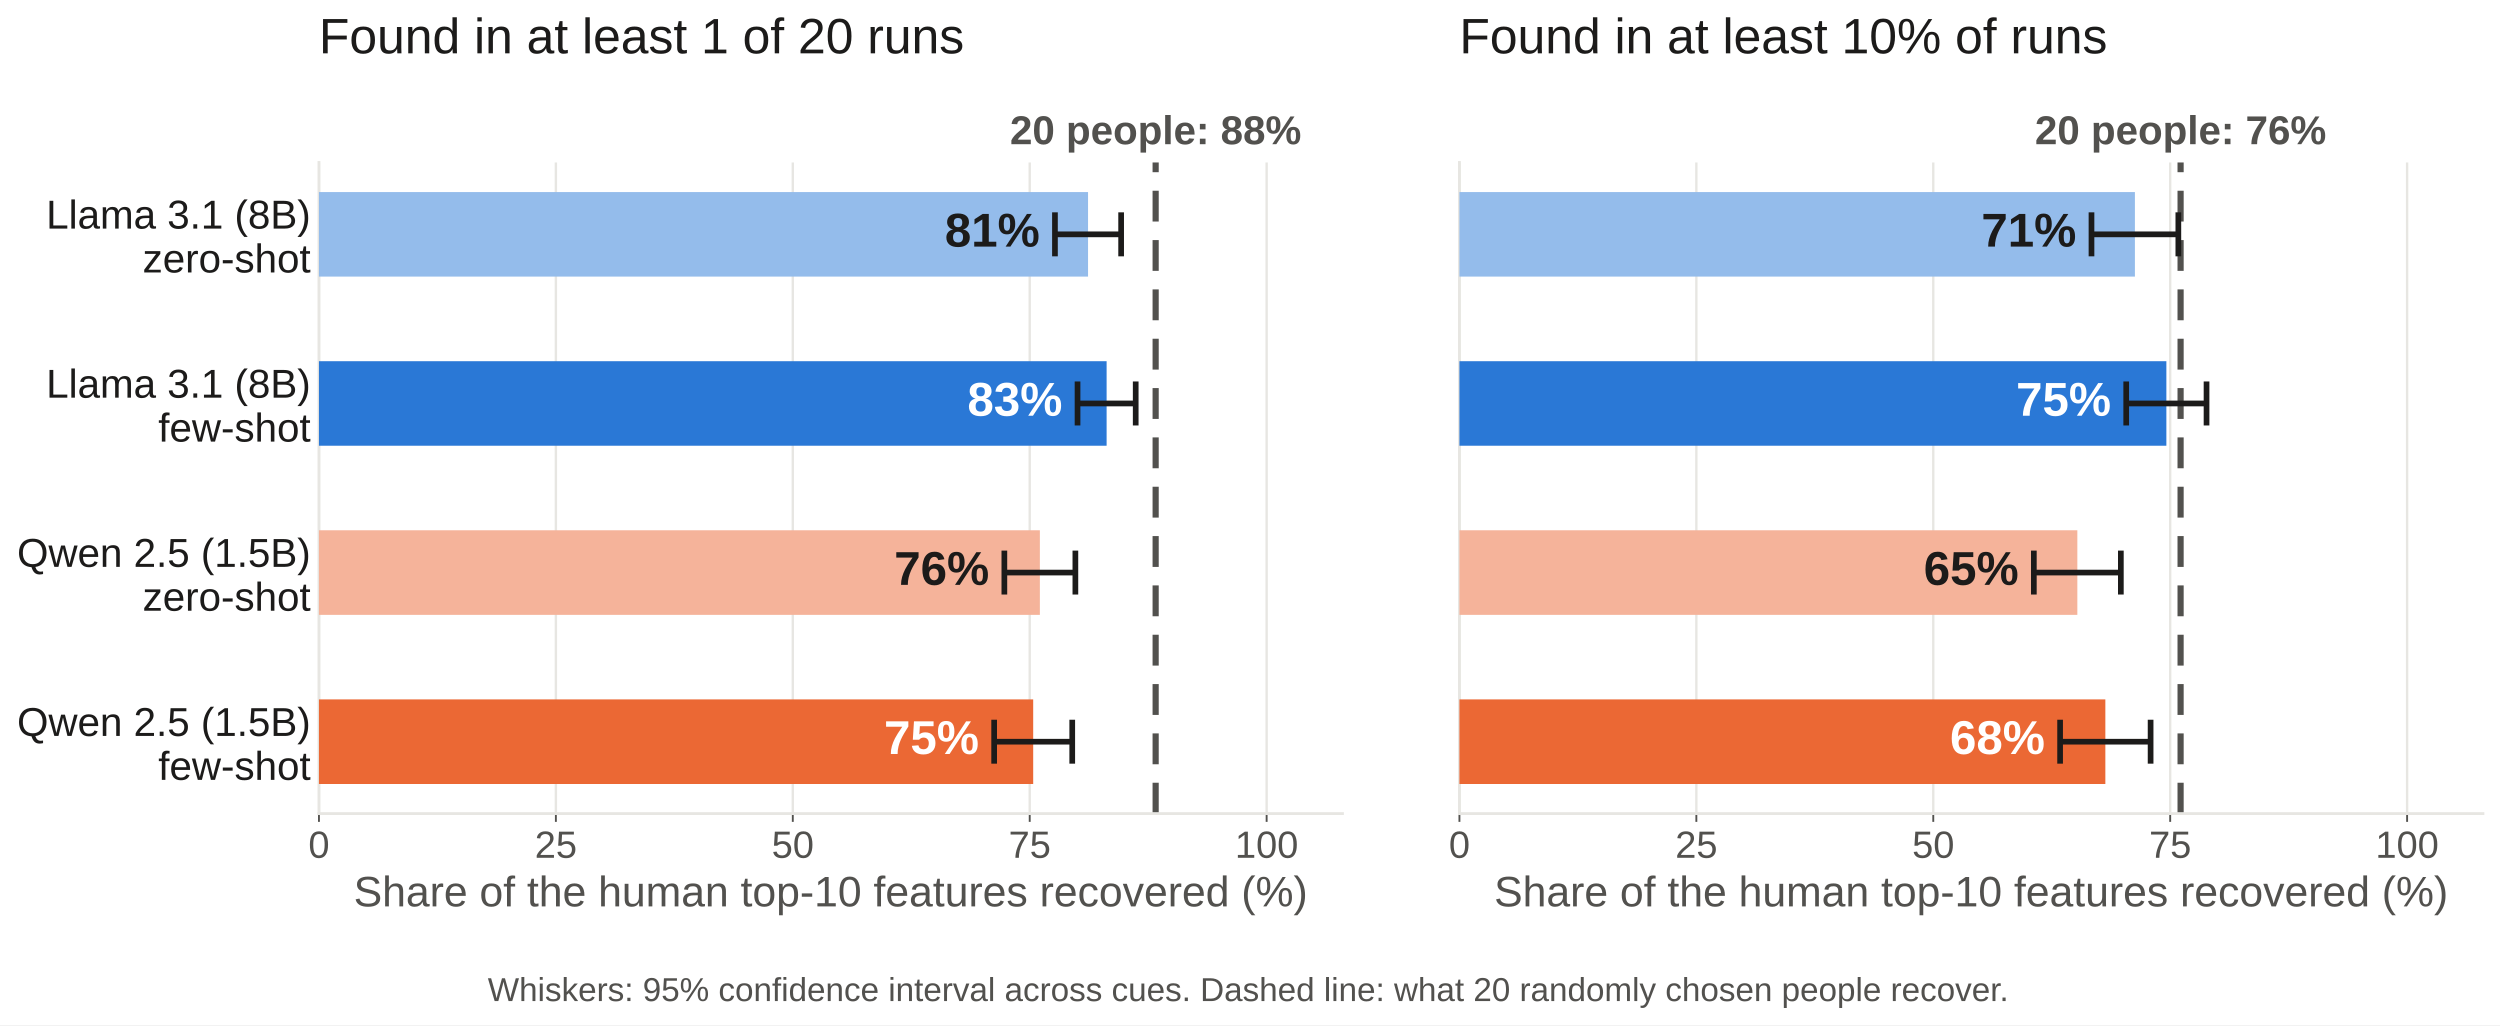
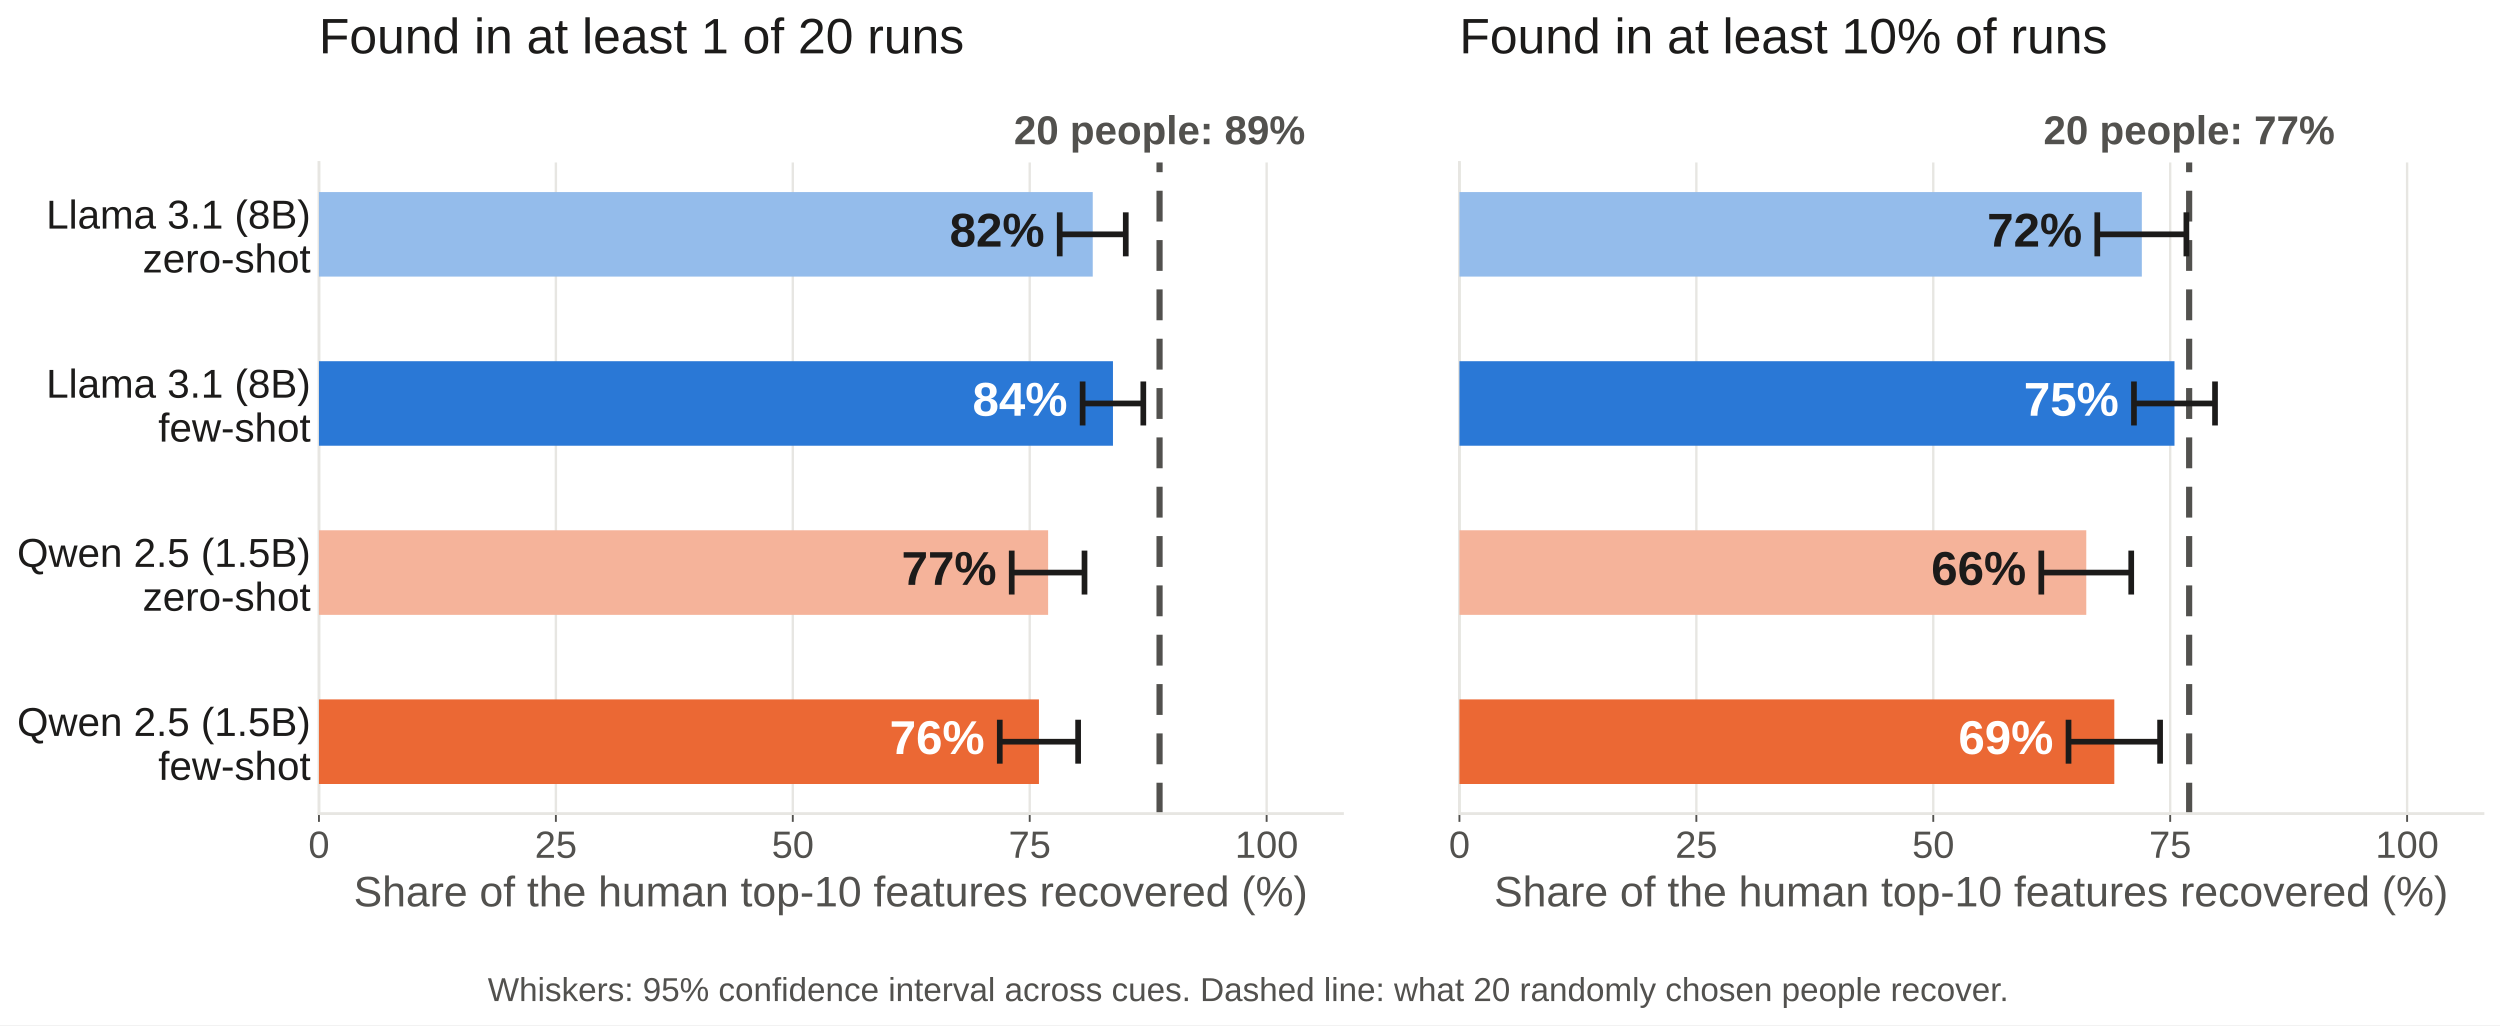
<svg xmlns="http://www.w3.org/2000/svg" xmlns:xlink="http://www.w3.org/1999/xlink" width="1054.013pt" height="432.211pt" viewBox="0 0 1054.013 432.211" version="1.1">
  <defs>
    <style type="text/css">*{stroke-linejoin: round; stroke-linecap: butt}</style>
  </defs>
  <g id="figure_1">
    <g id="patch_1">
      <path d="M 0 432.211  L 1054.013 432.211  L 1054.013 0  L 0 0  z " style="fill: #ffffff" />
    </g>
    <g id="axes_1">
      <g id="patch_2">
        <path d="M 134.473 343.012  L 565.983 343.012  L 565.983 68.489  L 134.473 68.489  z " style="fill: #ffffff" />
      </g>
      <g id="matplotlib.axis_1">
        <g id="xtick_1">
          <g id="line2d_1">
-             <path d="M 134.473 343.012  L 134.473 68.489  " clip-path="url(#pf1e96f7214)" style="fill: none; stroke: #e7e6e2; stroke-linecap: square" />
+             <path d="M 134.473 343.012  L 134.473 68.489  " clip-path="url(#p942fa9eed7)" style="fill: none; stroke: #e7e6e2; stroke-linecap: square" />
          </g>
          <g id="line2d_2">
            <defs>
-               <path id="m93439a77ba" d="M 0 0  L 0 3.5  " style="stroke: #52514e; stroke-width: 0.8" />
+               <path id="m3f8332ce1f" d="M 0 0  L 0 3.5  " style="stroke: #52514e; stroke-width: 0.8" />
            </defs>
            <g>
-               <use xlink:href="#m93439a77ba" x="134.473" y="343.012" style="fill: #52514e; stroke: #52514e; stroke-width: 0.8" />
+               <use xlink:href="#m3f8332ce1f" x="134.473" y="343.012" style="fill: #52514e; stroke: #52514e; stroke-width: 0.8" />
            </g>
          </g>
          <g id="text_1">
            <text style="font-size: 16px; font-family: 'Arial', 'Helvetica Neue', 'DejaVu Sans'; text-anchor: middle; fill: #52514e" x="134.473" y="361.66" transform="rotate(-0 134.4733 361.6602)">0</text>
          </g>
        </g>
        <g id="xtick_2">
          <g id="line2d_3">
-             <path d="M 234.36 343.012  L 234.36 68.489  " clip-path="url(#pf1e96f7214)" style="fill: none; stroke: #e7e6e2; stroke-linecap: square" />
+             <path d="M 234.36 343.012  L 234.36 68.489  " clip-path="url(#p942fa9eed7)" style="fill: none; stroke: #e7e6e2; stroke-linecap: square" />
          </g>
          <g id="line2d_4">
            <g>
-               <use xlink:href="#m93439a77ba" x="234.36" y="343.012" style="fill: #52514e; stroke: #52514e; stroke-width: 0.8" />
+               <use xlink:href="#m3f8332ce1f" x="234.36" y="343.012" style="fill: #52514e; stroke: #52514e; stroke-width: 0.8" />
            </g>
          </g>
          <g id="text_2">
            <text style="font-size: 16px; font-family: 'Arial', 'Helvetica Neue', 'DejaVu Sans'; text-anchor: middle; fill: #52514e" x="234.36" y="361.66" transform="rotate(-0 234.3599 361.6602)">25</text>
          </g>
        </g>
        <g id="xtick_3">
          <g id="line2d_5">
-             <path d="M 334.246 343.012  L 334.246 68.489  " clip-path="url(#pf1e96f7214)" style="fill: none; stroke: #e7e6e2; stroke-linecap: square" />
+             <path d="M 334.246 343.012  L 334.246 68.489  " clip-path="url(#p942fa9eed7)" style="fill: none; stroke: #e7e6e2; stroke-linecap: square" />
          </g>
          <g id="line2d_6">
            <g>
-               <use xlink:href="#m93439a77ba" x="334.246" y="343.012" style="fill: #52514e; stroke: #52514e; stroke-width: 0.8" />
+               <use xlink:href="#m3f8332ce1f" x="334.246" y="343.012" style="fill: #52514e; stroke: #52514e; stroke-width: 0.8" />
            </g>
          </g>
          <g id="text_3">
            <text style="font-size: 16px; font-family: 'Arial', 'Helvetica Neue', 'DejaVu Sans'; text-anchor: middle; fill: #52514e" x="334.246" y="361.66" transform="rotate(-0 334.2464 361.6602)">50</text>
          </g>
        </g>
        <g id="xtick_4">
          <g id="line2d_7">
-             <path d="M 434.133 343.012  L 434.133 68.489  " clip-path="url(#pf1e96f7214)" style="fill: none; stroke: #e7e6e2; stroke-linecap: square" />
+             <path d="M 434.133 343.012  L 434.133 68.489  " clip-path="url(#p942fa9eed7)" style="fill: none; stroke: #e7e6e2; stroke-linecap: square" />
          </g>
          <g id="line2d_8">
            <g>
-               <use xlink:href="#m93439a77ba" x="434.133" y="343.012" style="fill: #52514e; stroke: #52514e; stroke-width: 0.8" />
+               <use xlink:href="#m3f8332ce1f" x="434.133" y="343.012" style="fill: #52514e; stroke: #52514e; stroke-width: 0.8" />
            </g>
          </g>
          <g id="text_4">
            <text style="font-size: 16px; font-family: 'Arial', 'Helvetica Neue', 'DejaVu Sans'; text-anchor: middle; fill: #52514e" x="434.133" y="361.66" transform="rotate(-0 434.133 361.6602)">75</text>
          </g>
        </g>
        <g id="xtick_5">
          <g id="line2d_9">
-             <path d="M 534.02 343.012  L 534.02 68.489  " clip-path="url(#pf1e96f7214)" style="fill: none; stroke: #e7e6e2; stroke-linecap: square" />
+             <path d="M 534.02 343.012  L 534.02 68.489  " clip-path="url(#p942fa9eed7)" style="fill: none; stroke: #e7e6e2; stroke-linecap: square" />
          </g>
          <g id="line2d_10">
            <g>
-               <use xlink:href="#m93439a77ba" x="534.02" y="343.012" style="fill: #52514e; stroke: #52514e; stroke-width: 0.8" />
+               <use xlink:href="#m3f8332ce1f" x="534.02" y="343.012" style="fill: #52514e; stroke: #52514e; stroke-width: 0.8" />
            </g>
          </g>
          <g id="text_5">
            <text style="font-size: 16px; font-family: 'Arial', 'Helvetica Neue', 'DejaVu Sans'; text-anchor: middle; fill: #52514e" x="534.02" y="361.66" transform="rotate(-0 534.0196 361.6602)">100</text>
          </g>
        </g>
        <g id="text_6">
          <text style="font-size: 18px; font-family: 'Arial', 'Helvetica Neue', 'DejaVu Sans'; text-anchor: middle; fill: #52514e" x="350.228" y="382.132" transform="rotate(-0 350.2283 382.1319)">Share of the human top-10 features recovered (%)</text>
        </g>
      </g>
      <g id="matplotlib.axis_2">
        <g id="ytick_1">
          <g id="line2d_11" />
          <g id="text_7">
            <text style="font-size: 17px; font-family: 'Arial', 'Helvetica Neue', 'DejaVu Sans'; fill: #1c1b1a" transform="translate(19.48516 96.36702)">Llama 3.1 (8B)</text>
            <text style="font-size: 17px; font-family: 'Arial', 'Helvetica Neue', 'DejaVu Sans'; fill: #1c1b1a" transform="translate(60.11516 114.8698)">zero-shot</text>
          </g>
        </g>
        <g id="ytick_2">
          <g id="line2d_12" />
          <g id="text_8">
            <text style="font-size: 17px; font-family: 'Arial', 'Helvetica Neue', 'DejaVu Sans'; fill: #1c1b1a" transform="translate(19.48516 167.6718)">Llama 3.1 (8B)</text>
            <text style="font-size: 17px; font-family: 'Arial', 'Helvetica Neue', 'DejaVu Sans'; fill: #1c1b1a" transform="translate(66.72922 186.1745)">few-shot</text>
          </g>
        </g>
        <g id="ytick_3">
          <g id="line2d_13" />
          <g id="text_9">
            <text style="font-size: 17px; font-family: 'Arial', 'Helvetica Neue', 'DejaVu Sans'; fill: #1c1b1a" transform="translate(7.2 238.9813)">Qwen 2.5 (1.5B)</text>
            <text style="font-size: 17px; font-family: 'Arial', 'Helvetica Neue', 'DejaVu Sans'; fill: #1c1b1a" transform="translate(60.11516 257.4841)">zero-shot</text>
          </g>
        </g>
        <g id="ytick_4">
          <g id="line2d_14" />
          <g id="text_10">
            <text style="font-size: 17px; font-family: 'Arial', 'Helvetica Neue', 'DejaVu Sans'; fill: #1c1b1a" transform="translate(7.2 310.286)">Qwen 2.5 (1.5B)</text>
            <text style="font-size: 17px; font-family: 'Arial', 'Helvetica Neue', 'DejaVu Sans'; fill: #1c1b1a" transform="translate(66.72922 328.7888)">few-shot</text>
          </g>
        </g>
      </g>
      <g id="line2d_15">
-         <path d="M 487.227 343.012  L 487.227 68.489  " clip-path="url(#pf1e96f7214)" style="fill: none; stroke-dasharray: 13,7.8; stroke-dashoffset: 0; stroke: #52514e; stroke-width: 2.6" />
+         <path d="M 488.874 343.012  L 488.874 68.489  " clip-path="url(#p942fa9eed7)" style="fill: none; stroke-dasharray: 13,7.8; stroke-dashoffset: 0; stroke: #52514e; stroke-width: 2.6" />
      </g>
      <g id="patch_3">
        <path d="M 134.473 343.012  L 134.473 68.489  " style="fill: none; stroke: #e7e6e2; stroke-width: 1.2; stroke-linejoin: miter; stroke-linecap: square" />
      </g>
      <g id="patch_4">
        <path d="M 134.473 343.012  L 565.983 343.012  " style="fill: none; stroke: #e7e6e2; stroke-width: 1.2; stroke-linejoin: miter; stroke-linecap: square" />
      </g>
      <g id="patch_5">
-         <path d="M 134.473 116.619  L 458.725 116.619  L 458.725 80.967  L 134.473 80.967  z " clip-path="url(#pf1e96f7214)" style="fill: #94bceb" />
+         <path d="M 134.473 116.619  L 460.709 116.619  L 460.709 80.967  L 134.473 80.967  z " clip-path="url(#p942fa9eed7)" style="fill: #94bceb" />
      </g>
      <g id="patch_6">
-         <path d="M 134.473 187.924  L 466.556 187.924  L 466.556 152.272  L 134.473 152.272  z " clip-path="url(#pf1e96f7214)" style="fill: #2a78d6" />
+         <path d="M 134.473 187.924  L 469.233 187.924  L 469.233 152.272  L 134.473 152.272  z " clip-path="url(#p942fa9eed7)" style="fill: #2a78d6" />
      </g>
      <g id="patch_7">
-         <path d="M 134.473 259.229  L 438.413 259.229  L 438.413 223.576  L 134.473 223.576  z " clip-path="url(#pf1e96f7214)" style="fill: #f5b39a" />
+         <path d="M 134.473 259.229  L 441.892 259.229  L 441.892 223.576  L 134.473 223.576  z " clip-path="url(#p942fa9eed7)" style="fill: #f5b39a" />
      </g>
      <g id="patch_8">
-         <path d="M 134.473 330.533  L 435.599 330.533  L 435.599 294.881  L 134.473 294.881  z " clip-path="url(#pf1e96f7214)" style="fill: #eb6834" />
+         <path d="M 134.473 330.533  L 438.027 330.533  L 438.027 294.881  L 134.473 294.881  z " clip-path="url(#p942fa9eed7)" style="fill: #eb6834" />
      </g>
      <g id="text_11">
-         <text style="font-weight: 700; font-size: 17px; font-family: 'Arial', 'Helvetica Neue', 'DejaVu Sans'; text-anchor: middle; fill: #52514e" x="487.227" y="60.793" transform="rotate(-0 487.2265 60.79309)">20 people: 88%</text>
+         <text style="font-weight: 700; font-size: 17px; font-family: 'Arial', 'Helvetica Neue', 'DejaVu Sans'; text-anchor: middle; fill: #52514e" x="488.874" y="60.793" transform="rotate(-0 488.8736 60.79309)">20 people: 89%</text>
      </g>
      <g id="text_12">
        <text style="font-size: 21px; font-family: 'Arial', 'Helvetica Neue', 'DejaVu Sans'; text-anchor: start; fill: #1c1b1a" x="134.473" y="22.489" transform="rotate(-0 134.4733 22.48857)">Found in at least 1 of 20 runs</text>
      </g>
      <g id="line2d_16">
-         <path d="M 444.773 98.793  L 472.677 98.793  " clip-path="url(#pf1e96f7214)" style="fill: none; stroke: #1c1b1a; stroke-width: 2.4" />
+         <path d="M 446.789 98.793  L 474.628 98.793  " clip-path="url(#p942fa9eed7)" style="fill: none; stroke: #1c1b1a; stroke-width: 2.4" />
      </g>
      <g id="LineCollection_1">
-         <path d="M 444.773 108.063  L 444.773 89.523  " clip-path="url(#pf1e96f7214)" style="fill: none; stroke: #1c1b1a; stroke-width: 2.4" />
-         <path d="M 472.677 108.063  L 472.677 89.523  " clip-path="url(#pf1e96f7214)" style="fill: none; stroke: #1c1b1a; stroke-width: 2.4" />
+         <path d="M 446.789 108.063  L 446.789 89.523  " clip-path="url(#p942fa9eed7)" style="fill: none; stroke: #1c1b1a; stroke-width: 2.4" />
+         <path d="M 474.628 108.063  L 474.628 89.523  " clip-path="url(#p942fa9eed7)" style="fill: none; stroke: #1c1b1a; stroke-width: 2.4" />
      </g>
      <g id="line2d_17">
-         <path d="M 454.292 170.098  L 478.819 170.098  " clip-path="url(#pf1e96f7214)" style="fill: none; stroke: #1c1b1a; stroke-width: 2.4" />
+         <path d="M 456.442 170.098  L 482.024 170.098  " clip-path="url(#p942fa9eed7)" style="fill: none; stroke: #1c1b1a; stroke-width: 2.4" />
      </g>
      <g id="LineCollection_2">
-         <path d="M 454.292 179.367  L 454.292 160.828  " clip-path="url(#pf1e96f7214)" style="fill: none; stroke: #1c1b1a; stroke-width: 2.4" />
-         <path d="M 478.819 179.367  L 478.819 160.828  " clip-path="url(#pf1e96f7214)" style="fill: none; stroke: #1c1b1a; stroke-width: 2.4" />
+         <path d="M 456.442 179.367  L 456.442 160.828  " clip-path="url(#p942fa9eed7)" style="fill: none; stroke: #1c1b1a; stroke-width: 2.4" />
+         <path d="M 482.024 179.367  L 482.024 160.828  " clip-path="url(#p942fa9eed7)" style="fill: none; stroke: #1c1b1a; stroke-width: 2.4" />
      </g>
      <g id="line2d_18">
-         <path d="M 423.441 241.403  L 453.384 241.403  " clip-path="url(#pf1e96f7214)" style="fill: none; stroke: #1c1b1a; stroke-width: 2.4" />
+         <path d="M 426.549 241.403  L 457.234 241.403  " clip-path="url(#p942fa9eed7)" style="fill: none; stroke: #1c1b1a; stroke-width: 2.4" />
      </g>
      <g id="LineCollection_3">
-         <path d="M 423.441 250.672  L 423.441 232.133  " clip-path="url(#pf1e96f7214)" style="fill: none; stroke: #1c1b1a; stroke-width: 2.4" />
-         <path d="M 453.384 250.672  L 453.384 232.133  " clip-path="url(#pf1e96f7214)" style="fill: none; stroke: #1c1b1a; stroke-width: 2.4" />
+         <path d="M 426.549 250.672  L 426.549 232.133  " clip-path="url(#p942fa9eed7)" style="fill: none; stroke: #1c1b1a; stroke-width: 2.4" />
+         <path d="M 457.234 250.672  L 457.234 232.133  " clip-path="url(#p942fa9eed7)" style="fill: none; stroke: #1c1b1a; stroke-width: 2.4" />
      </g>
      <g id="line2d_19">
-         <path d="M 419.139 312.707  L 452.059 312.707  " clip-path="url(#pf1e96f7214)" style="fill: none; stroke: #1c1b1a; stroke-width: 2.4" />
+         <path d="M 421.511 312.707  L 454.543 312.707  " clip-path="url(#p942fa9eed7)" style="fill: none; stroke: #1c1b1a; stroke-width: 2.4" />
      </g>
      <g id="LineCollection_4">
-         <path d="M 419.139 321.977  L 419.139 303.438  " clip-path="url(#pf1e96f7214)" style="fill: none; stroke: #1c1b1a; stroke-width: 2.4" />
-         <path d="M 452.059 321.977  L 452.059 303.438  " clip-path="url(#pf1e96f7214)" style="fill: none; stroke: #1c1b1a; stroke-width: 2.4" />
+         <path d="M 421.511 321.977  L 421.511 303.438  " clip-path="url(#p942fa9eed7)" style="fill: none; stroke: #1c1b1a; stroke-width: 2.4" />
+         <path d="M 454.543 321.977  L 454.543 303.438  " clip-path="url(#p942fa9eed7)" style="fill: none; stroke: #1c1b1a; stroke-width: 2.4" />
      </g>
      <g id="text_13">
-         <text style="font-weight: 700; font-size: 20px; font-family: 'Arial', 'Helvetica Neue', 'DejaVu Sans'; text-anchor: end; fill: #1c1b1a" x="438.38" y="103.969" transform="rotate(-0 438.3802 103.9689)">81%</text>
+         <text style="font-weight: 700; font-size: 20px; font-family: 'Arial', 'Helvetica Neue', 'DejaVu Sans'; text-anchor: end; fill: #1c1b1a" x="440.397" y="103.969" transform="rotate(-0 440.3967 103.9689)">82%</text>
      </g>
      <g id="text_14">
-         <text style="font-weight: 700; font-size: 20px; font-family: 'Arial', 'Helvetica Neue', 'DejaVu Sans'; text-anchor: end; fill: #ffffff" x="447.899" y="175.274" transform="rotate(-0 447.8993 175.2736)">83%</text>
+         <text style="font-weight: 700; font-size: 20px; font-family: 'Arial', 'Helvetica Neue', 'DejaVu Sans'; text-anchor: end; fill: #ffffff" x="450.049" y="175.274" transform="rotate(-0 450.0488 175.2736)">84%</text>
      </g>
      <g id="text_15">
-         <text style="font-weight: 700; font-size: 20px; font-family: 'Arial', 'Helvetica Neue', 'DejaVu Sans'; text-anchor: end; fill: #1c1b1a" x="417.048" y="246.578" transform="rotate(-0 417.0484 246.5783)">76%</text>
+         <text style="font-weight: 700; font-size: 20px; font-family: 'Arial', 'Helvetica Neue', 'DejaVu Sans'; text-anchor: end; fill: #1c1b1a" x="420.156" y="246.578" transform="rotate(-0 420.1565 246.5783)">77%</text>
      </g>
      <g id="text_16">
-         <text style="font-weight: 700; font-size: 20px; font-family: 'Arial', 'Helvetica Neue', 'DejaVu Sans'; text-anchor: end; fill: #ffffff" x="412.746" y="317.883" transform="rotate(-0 412.746 317.8831)">75%</text>
+         <text style="font-weight: 700; font-size: 20px; font-family: 'Arial', 'Helvetica Neue', 'DejaVu Sans'; text-anchor: end; fill: #ffffff" x="415.119" y="317.883" transform="rotate(-0 415.1186 317.8831)">76%</text>
      </g>
    </g>
    <g id="axes_2">
      <g id="patch_9">
        <path d="M 615.303 343.012  L 1046.813 343.012  L 1046.813 68.489  L 615.303 68.489  z " style="fill: #ffffff" />
      </g>
      <g id="matplotlib.axis_3">
        <g id="xtick_6">
          <g id="line2d_20">
-             <path d="M 615.303 343.012  L 615.303 68.489  " clip-path="url(#p216b9e64a4)" style="fill: none; stroke: #e7e6e2; stroke-linecap: square" />
+             <path d="M 615.303 343.012  L 615.303 68.489  " clip-path="url(#pde6fd80439)" style="fill: none; stroke: #e7e6e2; stroke-linecap: square" />
          </g>
          <g id="line2d_21">
            <g>
-               <use xlink:href="#m93439a77ba" x="615.303" y="343.012" style="fill: #52514e; stroke: #52514e; stroke-width: 0.8" />
+               <use xlink:href="#m3f8332ce1f" x="615.303" y="343.012" style="fill: #52514e; stroke: #52514e; stroke-width: 0.8" />
            </g>
          </g>
          <g id="text_17">
            <text style="font-size: 16px; font-family: 'Arial', 'Helvetica Neue', 'DejaVu Sans'; text-anchor: middle; fill: #52514e" x="615.303" y="361.66" transform="rotate(-0 615.3033 361.6602)">0</text>
          </g>
        </g>
        <g id="xtick_7">
          <g id="line2d_22">
-             <path d="M 715.19 343.012  L 715.19 68.489  " clip-path="url(#p216b9e64a4)" style="fill: none; stroke: #e7e6e2; stroke-linecap: square" />
+             <path d="M 715.19 343.012  L 715.19 68.489  " clip-path="url(#pde6fd80439)" style="fill: none; stroke: #e7e6e2; stroke-linecap: square" />
          </g>
          <g id="line2d_23">
            <g>
-               <use xlink:href="#m93439a77ba" x="715.19" y="343.012" style="fill: #52514e; stroke: #52514e; stroke-width: 0.8" />
+               <use xlink:href="#m3f8332ce1f" x="715.19" y="343.012" style="fill: #52514e; stroke: #52514e; stroke-width: 0.8" />
            </g>
          </g>
          <g id="text_18">
            <text style="font-size: 16px; font-family: 'Arial', 'Helvetica Neue', 'DejaVu Sans'; text-anchor: middle; fill: #52514e" x="715.19" y="361.66" transform="rotate(-0 715.1899 361.6602)">25</text>
          </g>
        </g>
        <g id="xtick_8">
          <g id="line2d_24">
-             <path d="M 815.076 343.012  L 815.076 68.489  " clip-path="url(#p216b9e64a4)" style="fill: none; stroke: #e7e6e2; stroke-linecap: square" />
+             <path d="M 815.076 343.012  L 815.076 68.489  " clip-path="url(#pde6fd80439)" style="fill: none; stroke: #e7e6e2; stroke-linecap: square" />
          </g>
          <g id="line2d_25">
            <g>
-               <use xlink:href="#m93439a77ba" x="815.076" y="343.012" style="fill: #52514e; stroke: #52514e; stroke-width: 0.8" />
+               <use xlink:href="#m3f8332ce1f" x="815.076" y="343.012" style="fill: #52514e; stroke: #52514e; stroke-width: 0.8" />
            </g>
          </g>
          <g id="text_19">
            <text style="font-size: 16px; font-family: 'Arial', 'Helvetica Neue', 'DejaVu Sans'; text-anchor: middle; fill: #52514e" x="815.076" y="361.66" transform="rotate(-0 815.0764 361.6602)">50</text>
          </g>
        </g>
        <g id="xtick_9">
          <g id="line2d_26">
-             <path d="M 914.963 343.012  L 914.963 68.489  " clip-path="url(#p216b9e64a4)" style="fill: none; stroke: #e7e6e2; stroke-linecap: square" />
+             <path d="M 914.963 343.012  L 914.963 68.489  " clip-path="url(#pde6fd80439)" style="fill: none; stroke: #e7e6e2; stroke-linecap: square" />
          </g>
          <g id="line2d_27">
            <g>
-               <use xlink:href="#m93439a77ba" x="914.963" y="343.012" style="fill: #52514e; stroke: #52514e; stroke-width: 0.8" />
+               <use xlink:href="#m3f8332ce1f" x="914.963" y="343.012" style="fill: #52514e; stroke: #52514e; stroke-width: 0.8" />
            </g>
          </g>
          <g id="text_20">
            <text style="font-size: 16px; font-family: 'Arial', 'Helvetica Neue', 'DejaVu Sans'; text-anchor: middle; fill: #52514e" x="914.963" y="361.66" transform="rotate(-0 914.963 361.6602)">75</text>
          </g>
        </g>
        <g id="xtick_10">
          <g id="line2d_28">
-             <path d="M 1014.85 343.012  L 1014.85 68.489  " clip-path="url(#p216b9e64a4)" style="fill: none; stroke: #e7e6e2; stroke-linecap: square" />
+             <path d="M 1014.85 343.012  L 1014.85 68.489  " clip-path="url(#pde6fd80439)" style="fill: none; stroke: #e7e6e2; stroke-linecap: square" />
          </g>
          <g id="line2d_29">
            <g>
-               <use xlink:href="#m93439a77ba" x="1014.85" y="343.012" style="fill: #52514e; stroke: #52514e; stroke-width: 0.8" />
+               <use xlink:href="#m3f8332ce1f" x="1014.85" y="343.012" style="fill: #52514e; stroke: #52514e; stroke-width: 0.8" />
            </g>
          </g>
          <g id="text_21">
            <text style="font-size: 16px; font-family: 'Arial', 'Helvetica Neue', 'DejaVu Sans'; text-anchor: middle; fill: #52514e" x="1014.85" y="361.66" transform="rotate(-0 1014.85 361.6602)">100</text>
          </g>
        </g>
        <g id="text_22">
          <text style="font-size: 18px; font-family: 'Arial', 'Helvetica Neue', 'DejaVu Sans'; text-anchor: middle; fill: #52514e" x="831.058" y="382.132" transform="rotate(-0 831.0583 382.1319)">Share of the human top-10 features recovered (%)</text>
        </g>
      </g>
      <g id="matplotlib.axis_4">
        <g id="ytick_5">
          <g id="line2d_30" />
        </g>
        <g id="ytick_6">
          <g id="line2d_31" />
        </g>
        <g id="ytick_7">
          <g id="line2d_32" />
        </g>
        <g id="ytick_8">
          <g id="line2d_33" />
        </g>
      </g>
      <g id="line2d_34">
-         <path d="M 919.349 343.012  L 919.349 68.489  " clip-path="url(#p216b9e64a4)" style="fill: none; stroke-dasharray: 13,7.8; stroke-dashoffset: 0; stroke: #52514e; stroke-width: 2.6" />
+         <path d="M 922.955 343.012  L 922.955 68.489  " clip-path="url(#pde6fd80439)" style="fill: none; stroke-dasharray: 13,7.8; stroke-dashoffset: 0; stroke: #52514e; stroke-width: 2.6" />
      </g>
      <g id="patch_10">
        <path d="M 615.303 343.012  L 615.303 68.489  " style="fill: none; stroke: #e7e6e2; stroke-width: 1.2; stroke-linejoin: miter; stroke-linecap: square" />
      </g>
      <g id="patch_11">
        <path d="M 615.303 343.012  L 1046.813 343.012  " style="fill: none; stroke: #e7e6e2; stroke-width: 1.2; stroke-linejoin: miter; stroke-linecap: square" />
      </g>
      <g id="patch_12">
-         <path d="M 615.303 116.619  L 900.091 116.619  L 900.091 80.967  L 615.303 80.967  z " clip-path="url(#p216b9e64a4)" style="fill: #94bceb" />
+         <path d="M 615.303 116.619  L 903.01 116.619  L 903.01 80.967  L 615.303 80.967  z " clip-path="url(#pde6fd80439)" style="fill: #94bceb" />
      </g>
      <g id="patch_13">
-         <path d="M 615.303 187.924  L 913.354 187.924  L 913.354 152.272  L 615.303 152.272  z " clip-path="url(#p216b9e64a4)" style="fill: #2a78d6" />
+         <path d="M 615.303 187.924  L 916.774 187.924  L 916.774 152.272  L 615.303 152.272  z " clip-path="url(#pde6fd80439)" style="fill: #2a78d6" />
      </g>
      <g id="patch_14">
-         <path d="M 615.303 259.229  L 875.819 259.229  L 875.819 223.576  L 615.303 223.576  z " clip-path="url(#p216b9e64a4)" style="fill: #f5b39a" />
+         <path d="M 615.303 259.229  L 879.586 259.229  L 879.586 223.576  L 615.303 223.576  z " clip-path="url(#pde6fd80439)" style="fill: #f5b39a" />
      </g>
      <g id="patch_15">
-         <path d="M 615.303 330.533  L 887.627 330.533  L 887.627 294.881  L 615.303 294.881  z " clip-path="url(#p216b9e64a4)" style="fill: #eb6834" />
+         <path d="M 615.303 330.533  L 891.403 330.533  L 891.403 294.881  L 615.303 294.881  z " clip-path="url(#pde6fd80439)" style="fill: #eb6834" />
      </g>
      <g id="text_23">
-         <text style="font-weight: 700; font-size: 17px; font-family: 'Arial', 'Helvetica Neue', 'DejaVu Sans'; text-anchor: middle; fill: #52514e" x="919.349" y="60.793" transform="rotate(-0 919.3492 60.79309)">20 people: 76%</text>
+         <text style="font-weight: 700; font-size: 17px; font-family: 'Arial', 'Helvetica Neue', 'DejaVu Sans'; text-anchor: middle; fill: #52514e" x="922.955" y="60.793" transform="rotate(-0 922.955 60.79309)">20 people: 77%</text>
      </g>
      <g id="text_24">
        <text style="font-size: 21px; font-family: 'Arial', 'Helvetica Neue', 'DejaVu Sans'; text-anchor: start; fill: #1c1b1a" x="615.303" y="22.489" transform="rotate(-0 615.3033 22.48857)">Found in at least 10% of runs</text>
      </g>
      <g id="line2d_35">
-         <path d="M 881.782 98.793  L 918.401 98.793  " clip-path="url(#p216b9e64a4)" style="fill: none; stroke: #1c1b1a; stroke-width: 2.4" />
+         <path d="M 884.229 98.793  L 921.791 98.793  " clip-path="url(#pde6fd80439)" style="fill: none; stroke: #1c1b1a; stroke-width: 2.4" />
      </g>
      <g id="LineCollection_5">
-         <path d="M 881.782 108.063  L 881.782 89.523  " clip-path="url(#p216b9e64a4)" style="fill: none; stroke: #1c1b1a; stroke-width: 2.4" />
-         <path d="M 918.401 108.063  L 918.401 89.523  " clip-path="url(#p216b9e64a4)" style="fill: none; stroke: #1c1b1a; stroke-width: 2.4" />
+         <path d="M 884.229 108.063  L 884.229 89.523  " clip-path="url(#pde6fd80439)" style="fill: none; stroke: #1c1b1a; stroke-width: 2.4" />
+         <path d="M 921.791 108.063  L 921.791 89.523  " clip-path="url(#pde6fd80439)" style="fill: none; stroke: #1c1b1a; stroke-width: 2.4" />
      </g>
      <g id="line2d_36">
-         <path d="M 896.421 170.098  L 930.287 170.098  " clip-path="url(#p216b9e64a4)" style="fill: none; stroke: #1c1b1a; stroke-width: 2.4" />
+         <path d="M 899.686 170.098  L 933.863 170.098  " clip-path="url(#pde6fd80439)" style="fill: none; stroke: #1c1b1a; stroke-width: 2.4" />
      </g>
      <g id="LineCollection_6">
-         <path d="M 896.421 179.367  L 896.421 160.828  " clip-path="url(#p216b9e64a4)" style="fill: none; stroke: #1c1b1a; stroke-width: 2.4" />
-         <path d="M 930.287 179.367  L 930.287 160.828  " clip-path="url(#p216b9e64a4)" style="fill: none; stroke: #1c1b1a; stroke-width: 2.4" />
+         <path d="M 899.686 179.367  L 899.686 160.828  " clip-path="url(#pde6fd80439)" style="fill: none; stroke: #1c1b1a; stroke-width: 2.4" />
+         <path d="M 933.863 179.367  L 933.863 160.828  " clip-path="url(#pde6fd80439)" style="fill: none; stroke: #1c1b1a; stroke-width: 2.4" />
      </g>
      <g id="line2d_37">
-         <path d="M 857.478 241.403  L 894.16 241.403  " clip-path="url(#p216b9e64a4)" style="fill: none; stroke: #1c1b1a; stroke-width: 2.4" />
+         <path d="M 860.635 241.403  L 898.538 241.403  " clip-path="url(#pde6fd80439)" style="fill: none; stroke: #1c1b1a; stroke-width: 2.4" />
      </g>
      <g id="LineCollection_7">
-         <path d="M 857.478 250.672  L 857.478 232.133  " clip-path="url(#p216b9e64a4)" style="fill: none; stroke: #1c1b1a; stroke-width: 2.4" />
-         <path d="M 894.16 250.672  L 894.16 232.133  " clip-path="url(#p216b9e64a4)" style="fill: none; stroke: #1c1b1a; stroke-width: 2.4" />
+         <path d="M 860.635 250.672  L 860.635 232.133  " clip-path="url(#pde6fd80439)" style="fill: none; stroke: #1c1b1a; stroke-width: 2.4" />
+         <path d="M 898.538 250.672  L 898.538 232.133  " clip-path="url(#pde6fd80439)" style="fill: none; stroke: #1c1b1a; stroke-width: 2.4" />
      </g>
      <g id="line2d_38">
-         <path d="M 868.55 312.707  L 906.705 312.707  " clip-path="url(#p216b9e64a4)" style="fill: none; stroke: #1c1b1a; stroke-width: 2.4" />
+         <path d="M 872.099 312.707  L 910.707 312.707  " clip-path="url(#pde6fd80439)" style="fill: none; stroke: #1c1b1a; stroke-width: 2.4" />
      </g>
      <g id="LineCollection_8">
-         <path d="M 868.55 321.977  L 868.55 303.438  " clip-path="url(#p216b9e64a4)" style="fill: none; stroke: #1c1b1a; stroke-width: 2.4" />
-         <path d="M 906.705 321.977  L 906.705 303.438  " clip-path="url(#p216b9e64a4)" style="fill: none; stroke: #1c1b1a; stroke-width: 2.4" />
+         <path d="M 872.099 321.977  L 872.099 303.438  " clip-path="url(#pde6fd80439)" style="fill: none; stroke: #1c1b1a; stroke-width: 2.4" />
+         <path d="M 910.707 321.977  L 910.707 303.438  " clip-path="url(#pde6fd80439)" style="fill: none; stroke: #1c1b1a; stroke-width: 2.4" />
      </g>
      <g id="text_25">
-         <text style="font-weight: 700; font-size: 20px; font-family: 'Arial', 'Helvetica Neue', 'DejaVu Sans'; text-anchor: end; fill: #1c1b1a" x="875.39" y="103.969" transform="rotate(-0 875.3896 103.9689)">71%</text>
+         <text style="font-weight: 700; font-size: 20px; font-family: 'Arial', 'Helvetica Neue', 'DejaVu Sans'; text-anchor: end; fill: #1c1b1a" x="877.836" y="103.969" transform="rotate(-0 877.8361 103.9689)">72%</text>
      </g>
      <g id="text_26">
-         <text style="font-weight: 700; font-size: 20px; font-family: 'Arial', 'Helvetica Neue', 'DejaVu Sans'; text-anchor: end; fill: #ffffff" x="890.029" y="175.274" transform="rotate(-0 890.0286 175.2736)">75%</text>
+         <text style="font-weight: 700; font-size: 20px; font-family: 'Arial', 'Helvetica Neue', 'DejaVu Sans'; text-anchor: end; fill: #ffffff" x="893.293" y="175.274" transform="rotate(-0 893.2929 175.2736)">75%</text>
      </g>
      <g id="text_27">
-         <text style="font-weight: 700; font-size: 20px; font-family: 'Arial', 'Helvetica Neue', 'DejaVu Sans'; text-anchor: end; fill: #1c1b1a" x="851.085" y="246.578" transform="rotate(-0 851.0851 246.5783)">65%</text>
+         <text style="font-weight: 700; font-size: 20px; font-family: 'Arial', 'Helvetica Neue', 'DejaVu Sans'; text-anchor: end; fill: #1c1b1a" x="854.242" y="246.578" transform="rotate(-0 854.2419 246.5783)">66%</text>
      </g>
      <g id="text_28">
-         <text style="font-weight: 700; font-size: 20px; font-family: 'Arial', 'Helvetica Neue', 'DejaVu Sans'; text-anchor: end; fill: #ffffff" x="862.157" y="317.883" transform="rotate(-0 862.1573 317.8831)">68%</text>
+         <text style="font-weight: 700; font-size: 20px; font-family: 'Arial', 'Helvetica Neue', 'DejaVu Sans'; text-anchor: end; fill: #ffffff" x="865.706" y="317.883" transform="rotate(-0 865.7061 317.8831)">69%</text>
      </g>
    </g>
    <g id="text_29">
      <text style="font-size: 14px; font-family: 'Arial', 'Helvetica Neue', 'DejaVu Sans'; text-anchor: middle; fill: #52514e" x="526.253" y="422.064" transform="rotate(-0 526.2533 422.064)">Whiskers: 95% confidence interval across cues. Dashed line: what 20 randomly chosen people recover.</text>
    </g>
  </g>
  <defs>
-     <clipPath id="pf1e96f7214">
+     <clipPath id="p942fa9eed7">
      <rect x="134.473" y="68.489" width="431.51" height="274.523" />
    </clipPath>
-     <clipPath id="p216b9e64a4">
+     <clipPath id="pde6fd80439">
      <rect x="615.303" y="68.489" width="431.51" height="274.523" />
    </clipPath>
  </defs>
</svg>
